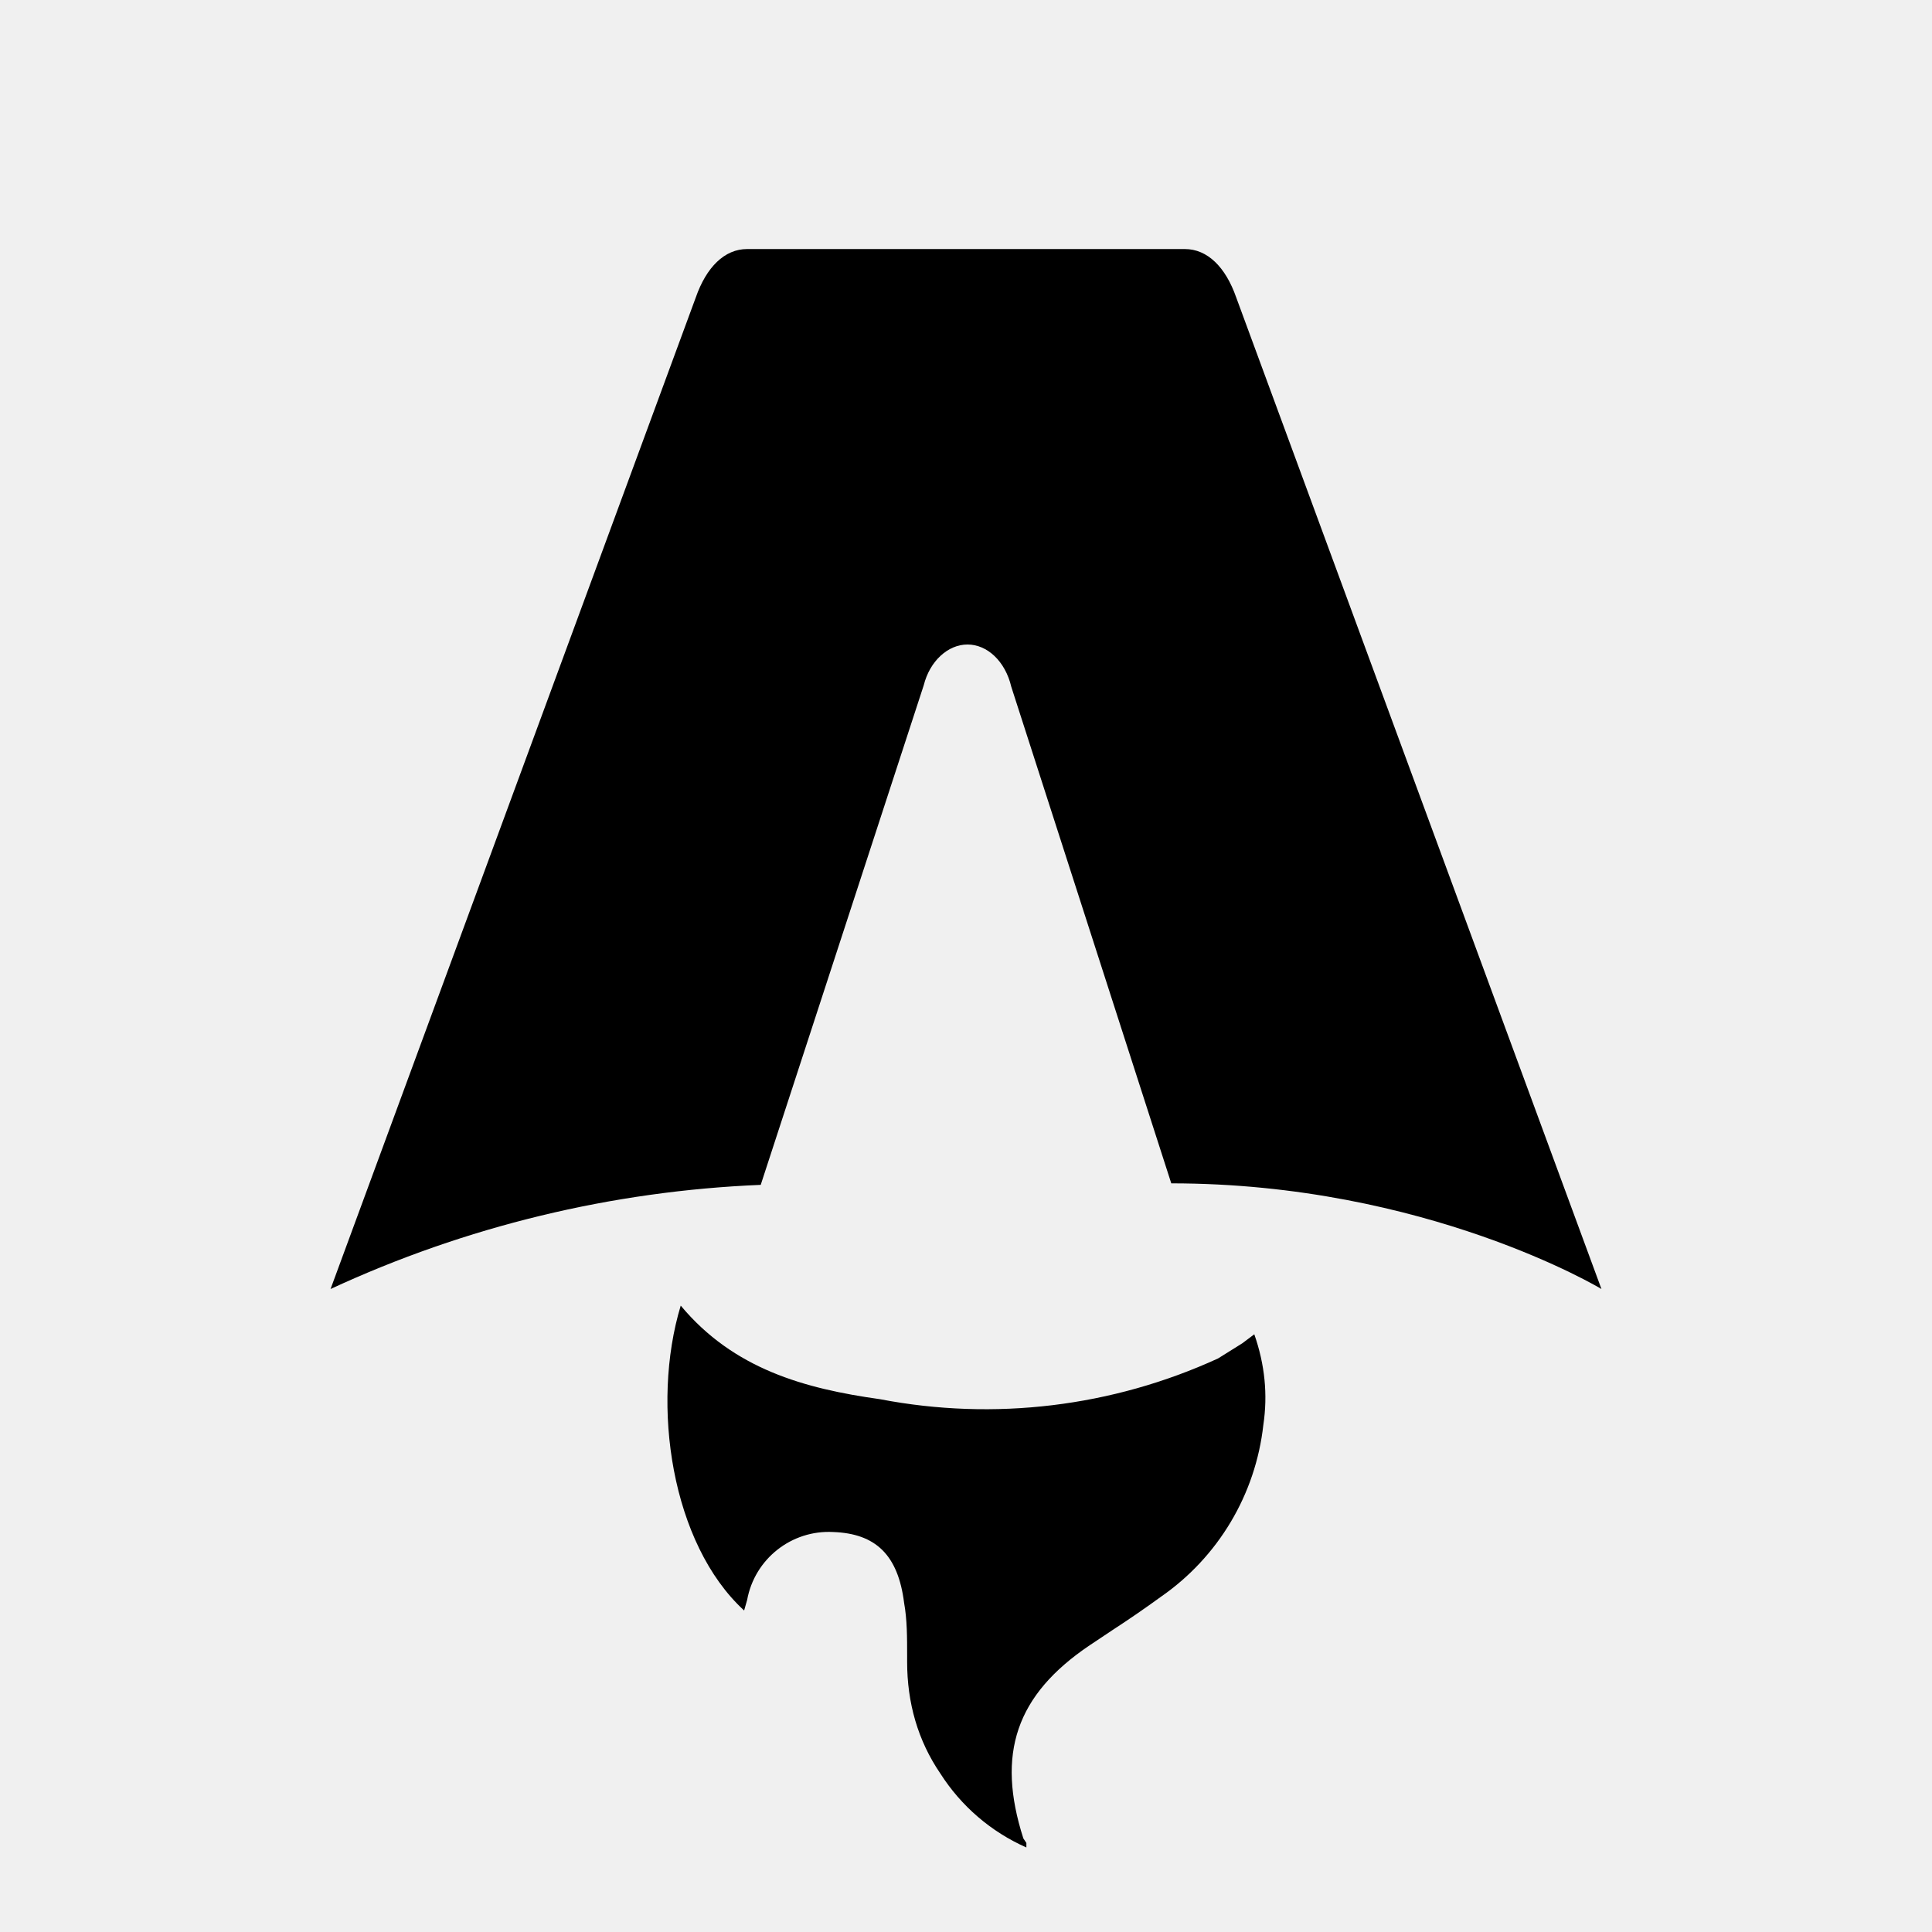
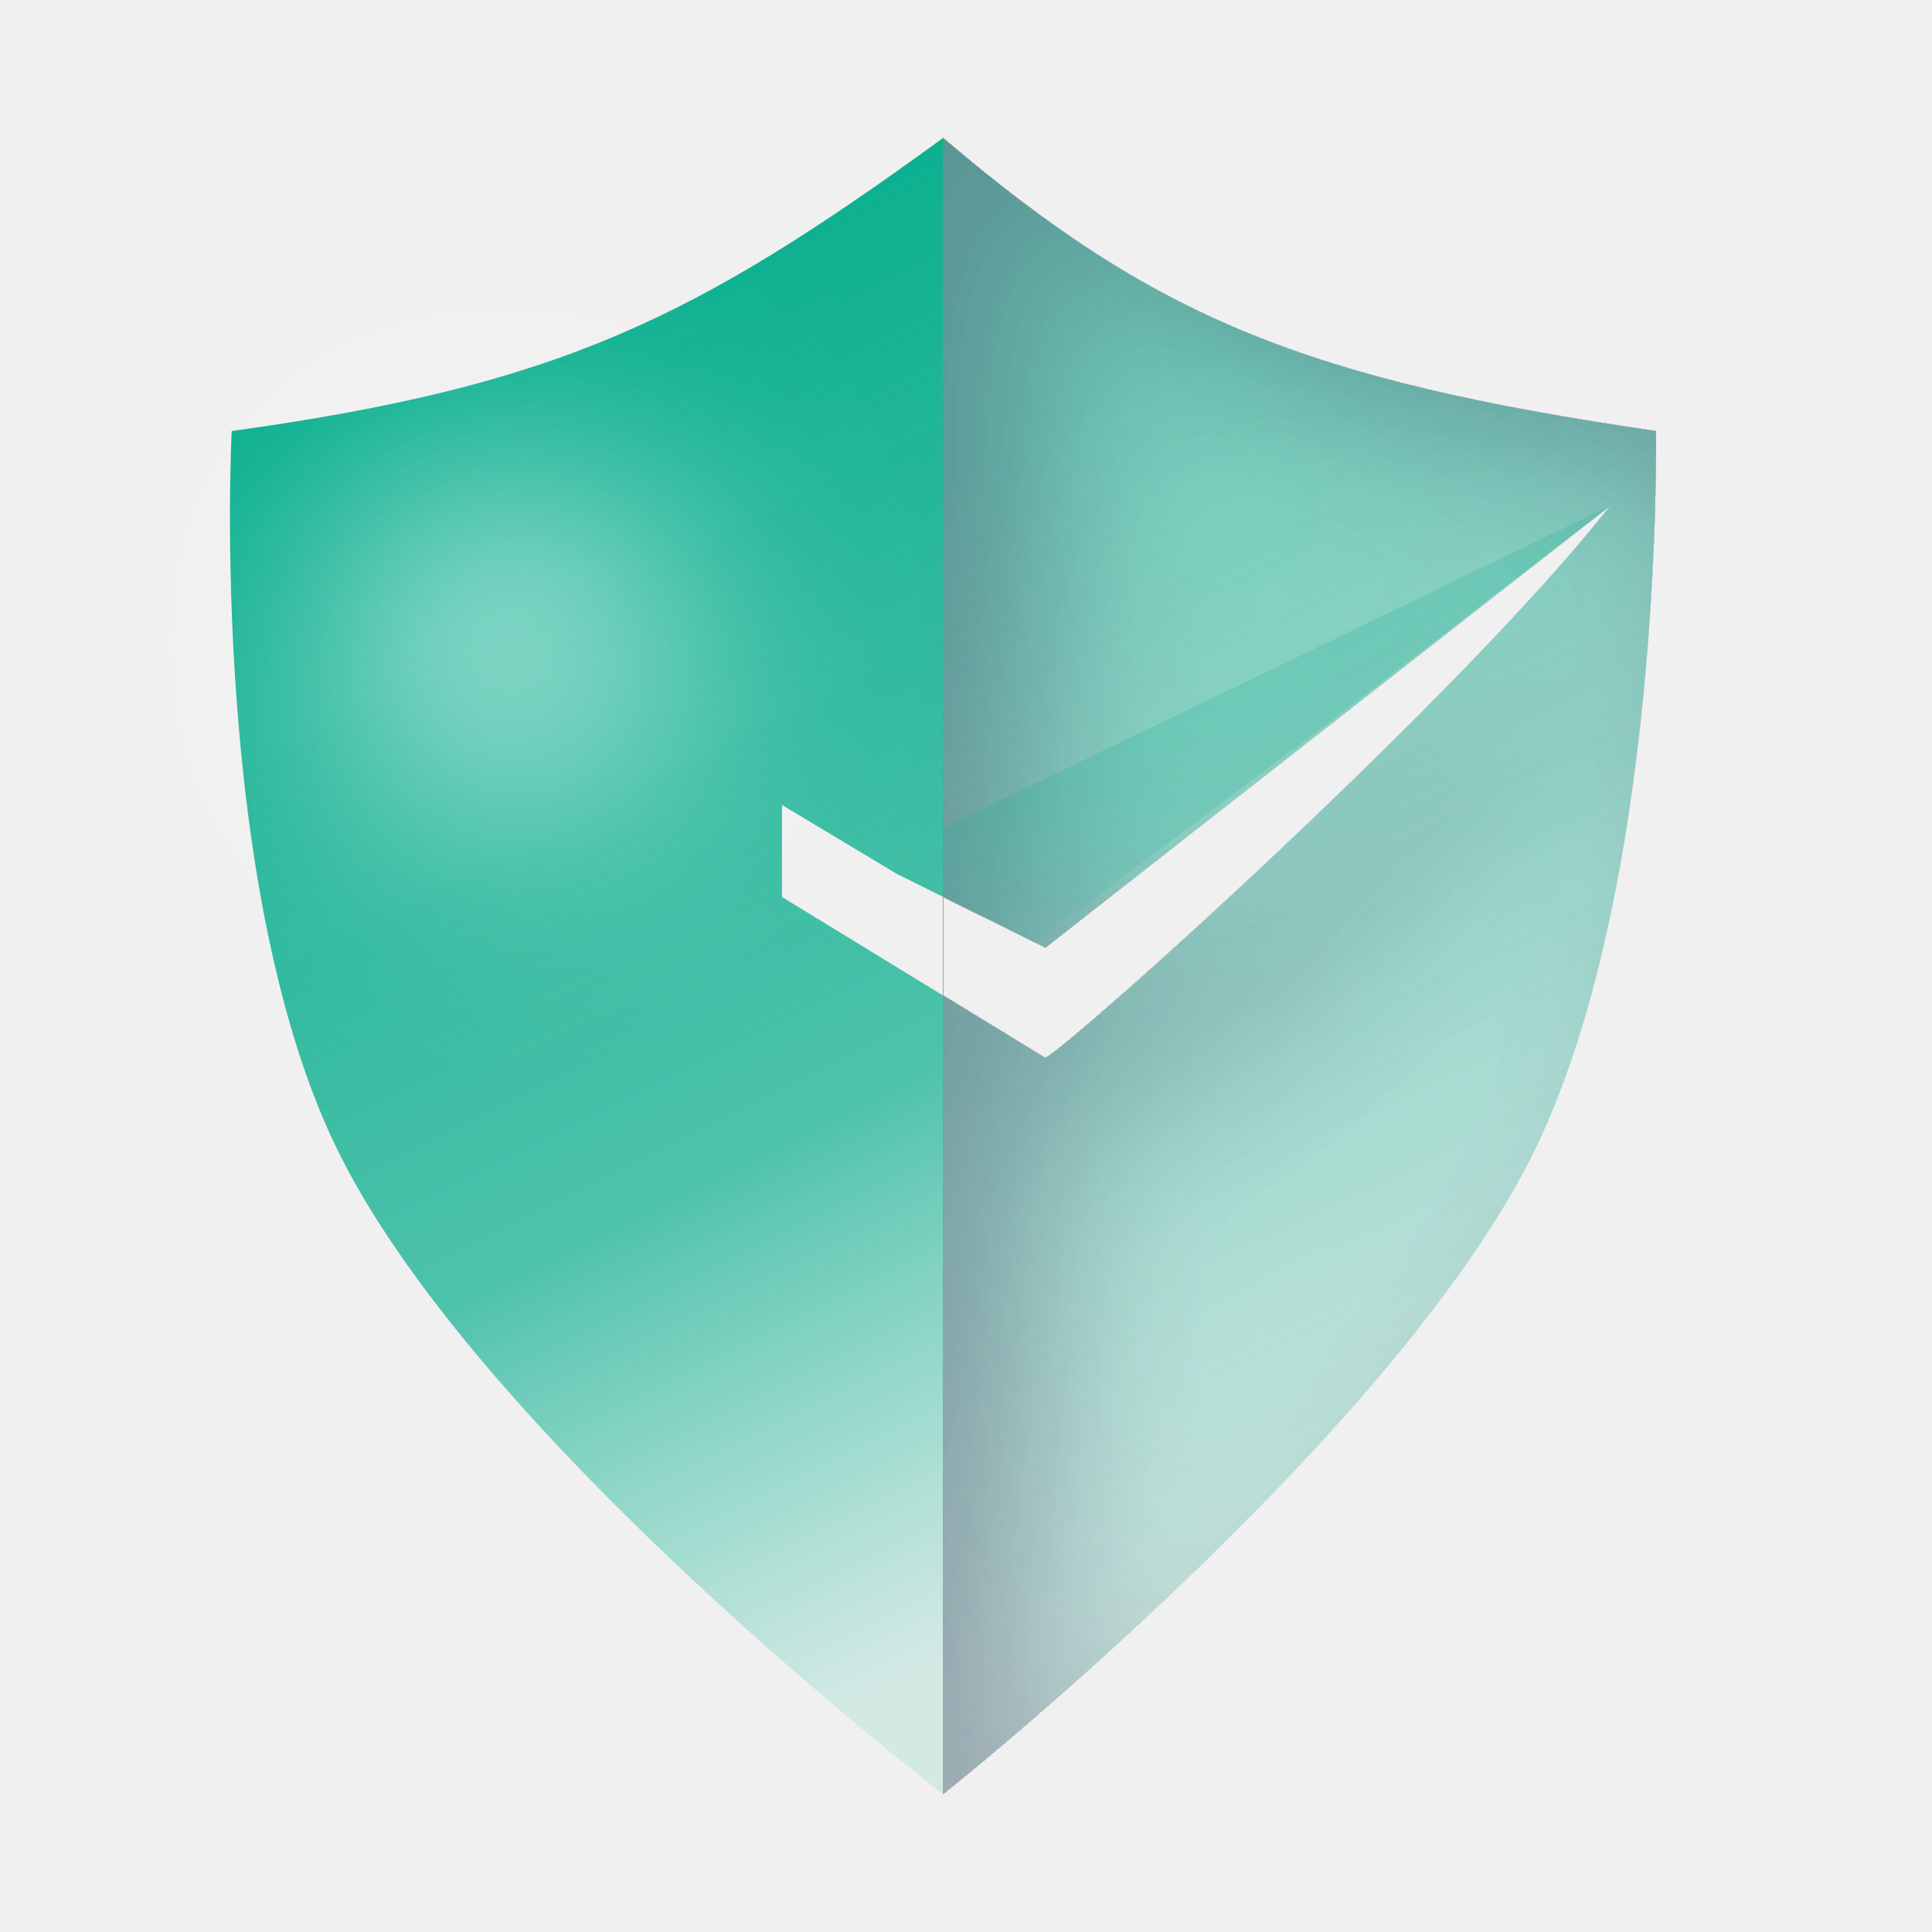
- <svg xmlns="http://www.w3.org/2000/svg" fill="none" viewBox="0 0 128 128">
-   <path d="M50.4 78.5a75.1 75.1 0 0 0-28.5 6.9l24.2-65.7c.7-2 1.9-3.2 3.4-3.2h29c1.5 0 2.7 1.2 3.4 3.2l24.2 65.7s-11.6-7-28.5-7L67 45.5c-.4-1.7-1.6-2.8-2.9-2.8-1.3 0-2.5 1.1-2.9 2.7L50.4 78.5Zm-1.1 28.2Zm-4.2-20.2c-2 6.6-.6 15.8 4.2 20.2a17.5 17.5 0 0 1 .2-.7 5.5 5.5 0 0 1 5.7-4.5c2.8.1 4.3 1.5 4.7 4.7.2 1.1.2 2.3.2 3.5v.4c0 2.7.7 5.2 2.2 7.4a13 13 0 0 0 5.7 4.9v-.3l-.2-.3c-1.8-5.6-.5-9.5 4.4-12.8l1.5-1a73 73 0 0 0 3.2-2.2 16 16 0 0 0 6.8-11.4c.3-2 .1-4-.6-6l-.8.6-1.6 1a37 37 0 0 1-22.4 2.7c-5-.7-9.7-2-13.2-6.2Z" />
-   <style>
-         path { fill: #000; }
-         @media (prefers-color-scheme: dark) {
-             path { fill: #FFF; }
-         }
-     </style>
+ <svg xmlns="http://www.w3.org/2000/svg" width="42" height="42" viewBox="0 0 42 42" fill="none">
+   <path d="M20.5 19.496L19.5 19L17 17.5V19.5L20.5 21.64V39C20.5 39 10.637 31.461 7.432 25.19C4.507 19.467 5.037 9.37 5.037 9.37C12.132 8.389 15.095 6.938 20.5 3V19.496Z" fill="url(#paint0_linear_1674_2446)" />
+   <g filter="url(#filter0_f_1674_2446)">
+     <circle cx="11" cy="14" r="3" fill="white" />
+   </g>
+   <g filter="url(#filter1_i_1674_2446)">
+     <path d="M20.5 3C25.06 6.889 28.383 8.263 35.998 9.37C35.999 9.45 36.165 19.472 33.27 25.188C30.147 31.356 20.506 38.996 20.5 39V3ZM22.727 20.6L20.509 19.5V21.645L22.727 23C23.482 22.561 31.797 15.07 35 11L22.727 20.6Z" fill="url(#paint1_linear_1674_2446)" fill-opacity="0.55" />
+   </g>
+   <path d="M20.5 18L35 11L28.5 16L22.5 20.5L20.5 19.5V18Z" fill="url(#paint2_linear_1674_2446)" fill-opacity="0.2" />
+   <defs>
+     <filter id="filter0_f_1674_2446" x="2" y="5" width="18" height="18" filterUnits="userSpaceOnUse" color-interpolation-filters="sRGB">
+       <feFlood flood-opacity="0" result="BackgroundImageFix" />
+       <feBlend mode="normal" in="SourceGraphic" in2="BackgroundImageFix" result="shape" />
+       <feGaussianBlur stdDeviation="3" result="effect1_foregroundBlur_1674_2446" />
+     </filter>
+     <filter id="filter1_i_1674_2446" x="20.5" y="3" width="17.5" height="37" filterUnits="userSpaceOnUse" color-interpolation-filters="sRGB">
+       <feFlood flood-opacity="0" result="BackgroundImageFix" />
+       <feBlend mode="normal" in="SourceGraphic" in2="BackgroundImageFix" result="shape" />
+       <feColorMatrix in="SourceAlpha" type="matrix" values="0 0 0 0 0 0 0 0 0 0 0 0 0 0 0 0 0 0 127 0" result="hardAlpha" />
+       <feOffset dx="2" dy="1" />
+       <feGaussianBlur stdDeviation="2" />
+       <feComposite in2="hardAlpha" operator="arithmetic" k2="-1" k3="1" />
+       <feColorMatrix type="matrix" values="0 0 0 0 0.122 0 0 0 0 0.067 0 0 0 0 0.224 0 0 0 0.3 0" />
+       <feBlend mode="normal" in2="shape" result="effect1_innerShadow_1674_2446" />
+     </filter>
+     <linearGradient id="paint0_linear_1674_2446" x1="19.305" y1="37.5" x2="4.769" y2="8.366" gradientUnits="userSpaceOnUse">
+       <stop offset="0.024" stop-color="#31C1A3" stop-opacity="0.15" />
+       <stop offset="0.38" stop-color="#09AF8E" stop-opacity="0.7" />
+       <stop offset="0.952" stop-color="#09AF8E" />
+     </linearGradient>
+     <linearGradient id="paint1_linear_1674_2446" x1="37.988" y1="40" x2="22.826" y2="7.307" gradientUnits="userSpaceOnUse">
+       <stop offset="0.002" stop-color="#31C1A3" stop-opacity="0.1" />
+       <stop offset="0.521" stop-color="#09AF8E" stop-opacity="0.6" />
+       <stop offset="0.953" stop-color="#09AF8E" />
+     </linearGradient>
+     <linearGradient id="paint2_linear_1674_2446" x1="28.482" y1="21" x2="28.015" y2="16.757" gradientUnits="userSpaceOnUse">
+       <stop offset="0.002" stop-color="#31C1A3" stop-opacity="0.1" />
+       <stop offset="0.521" stop-color="#09AF8E" stop-opacity="0.6" />
+       <stop offset="0.953" stop-color="#09AF8E" />
+     </linearGradient>
+   </defs>
</svg>
